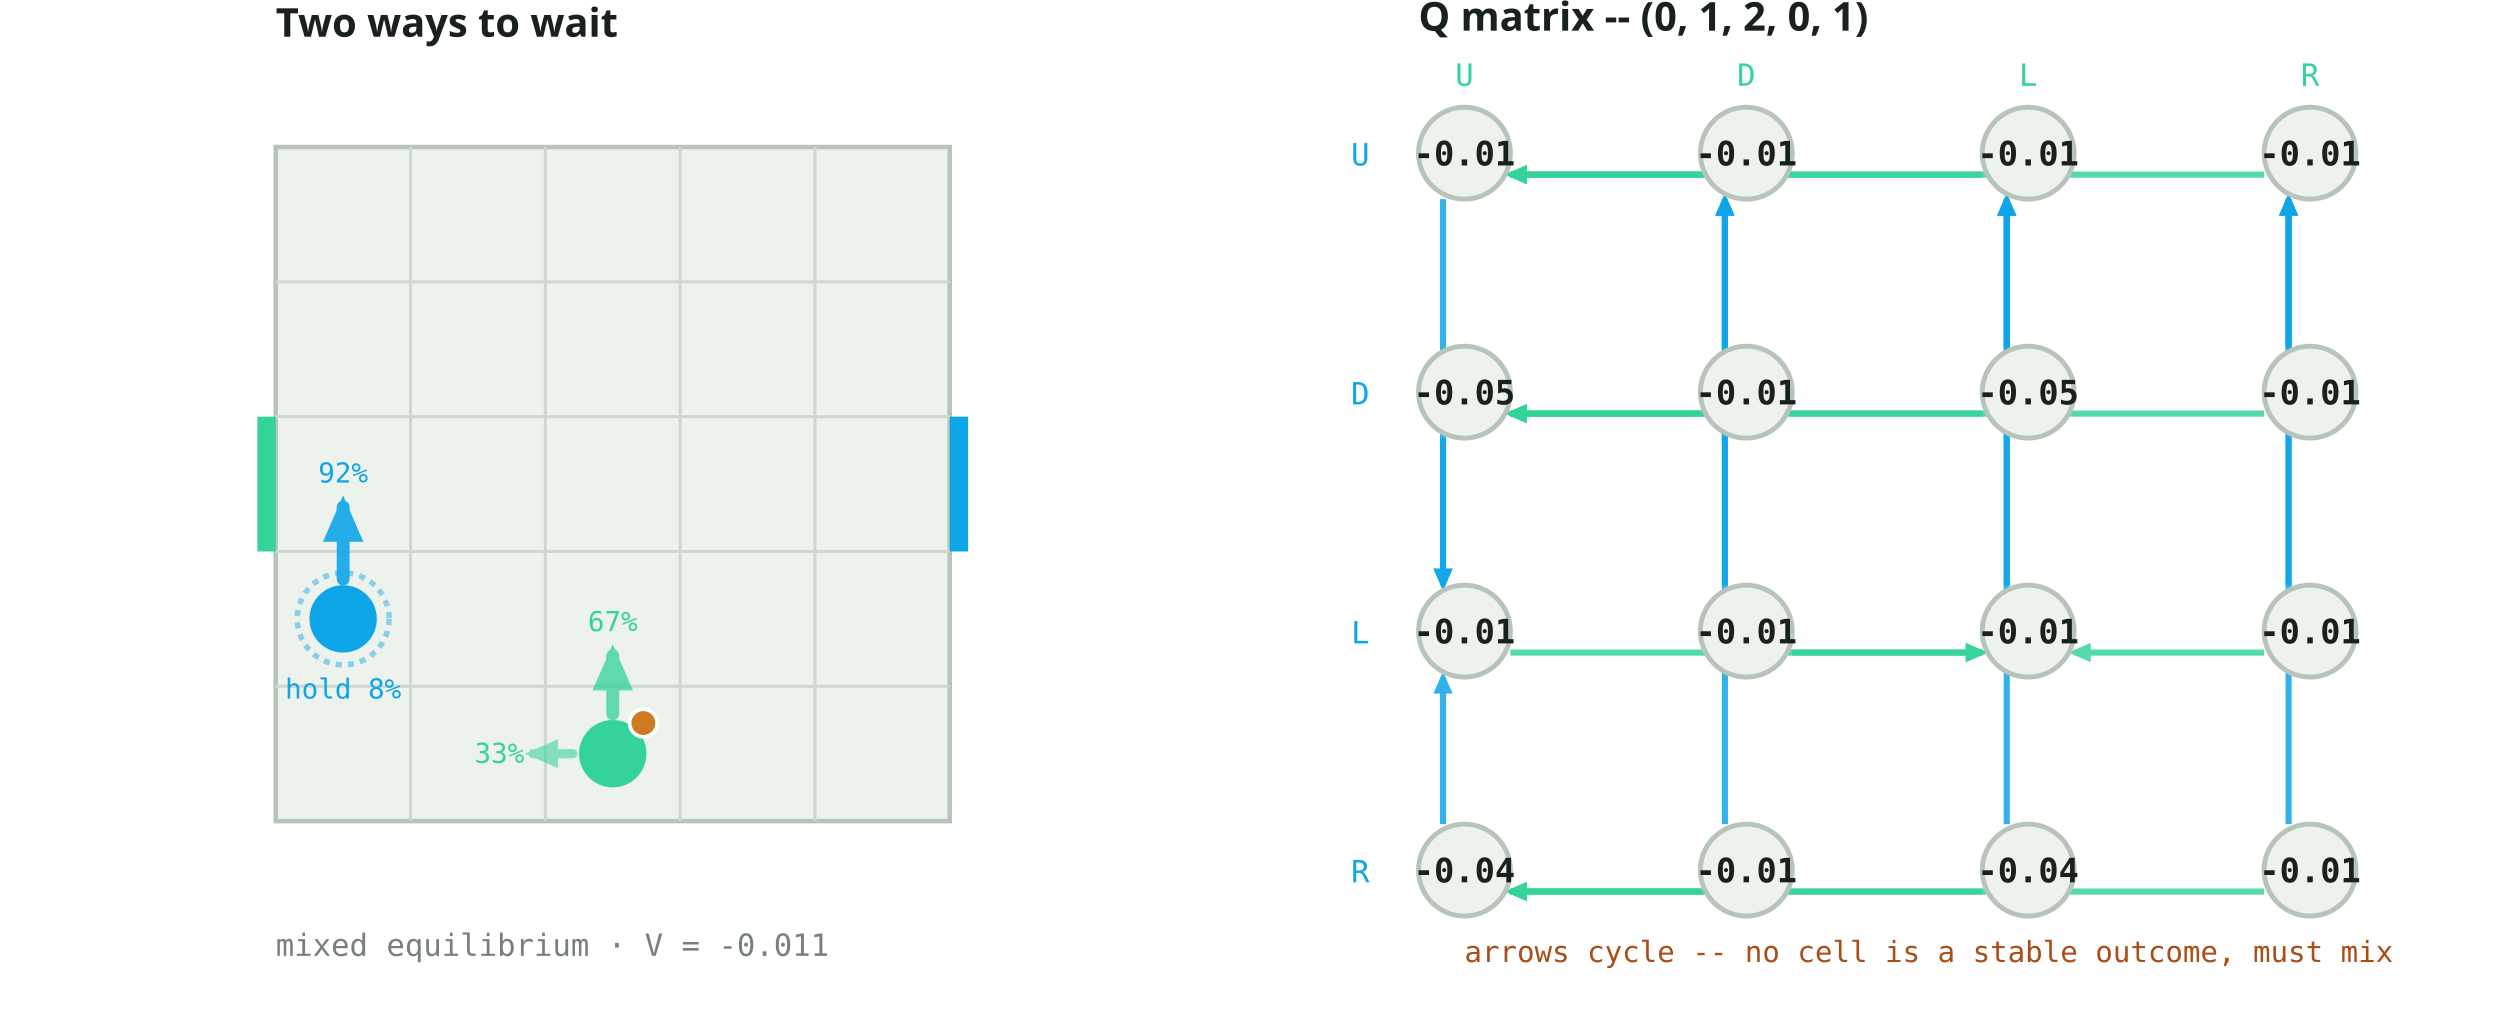
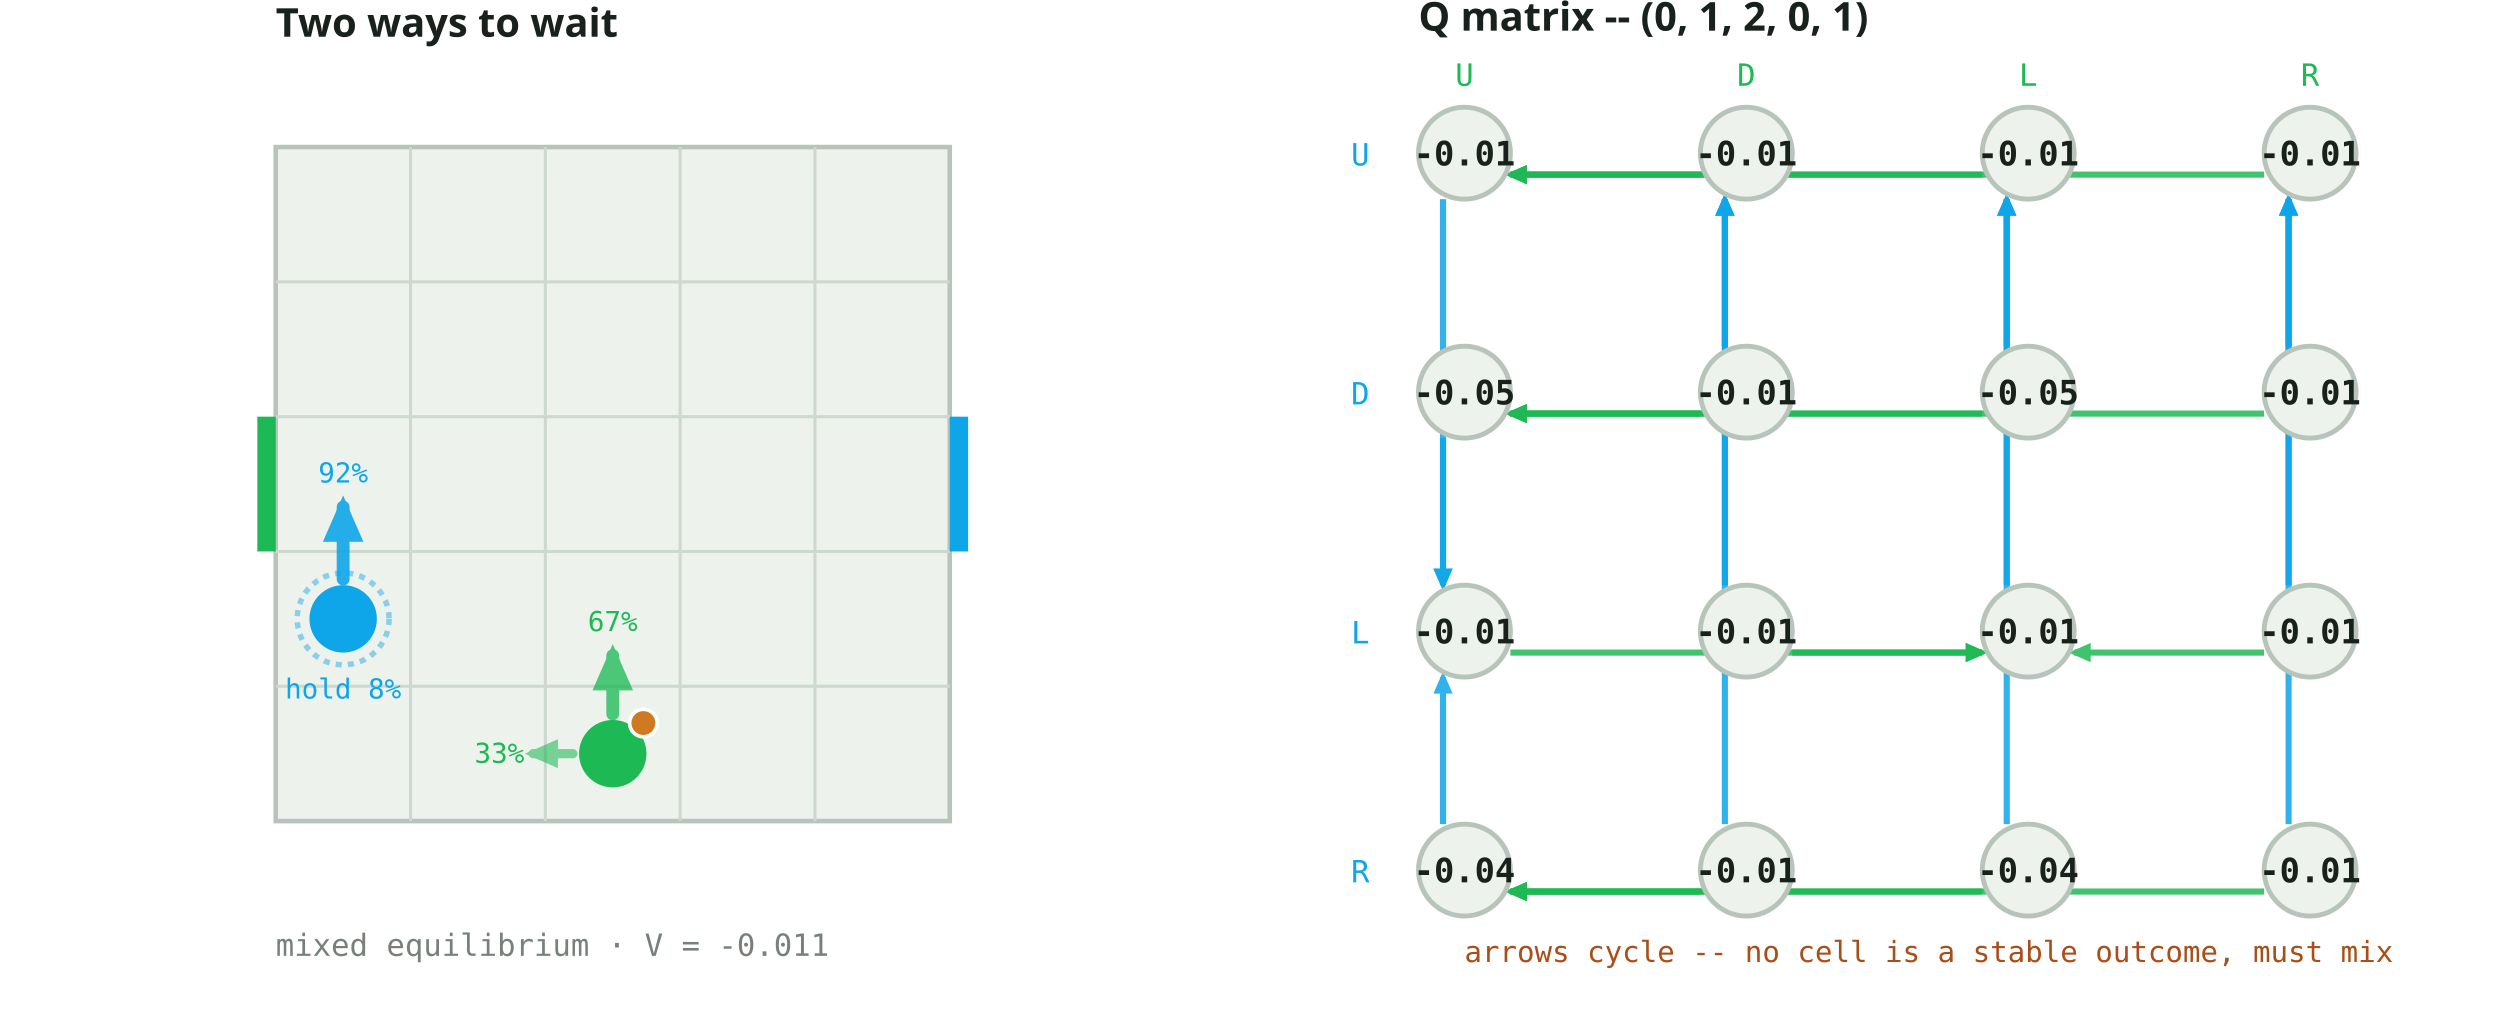
<svg xmlns="http://www.w3.org/2000/svg" viewBox="0 0 816 334" role="img" aria-label="panel">
  <g transform="translate(60.0 18.0)">
    <clipPath id="pnl0">
      <rect x="-16.0" y="-16.0" width="312.0" height="330.0" />
    </clipPath>
    <g clip-path="url(#pnl0)">
      <defs>
        <marker id="ah-2f6bb0" viewBox="0 0 8 8" refX="6" refY="4" markerWidth="3.6" markerHeight="3.6" orient="auto">
          <path d="M0 0.5 L8 4 L0 7.5 z" fill="var(--p0, #0EA5E9)" />
        </marker>
        <marker id="ah-2f8a52" viewBox="0 0 8 8" refX="6" refY="4" markerWidth="3.6" markerHeight="3.6" orient="auto">
-           <path d="M0 0.5 L8 4 L0 7.5 z" fill="var(--p1, #34D399)" />
+           <path d="M0 0.5 L8 4 L0 7.5 z" fill="var(--p1, #1DB954)" />
        </marker>
      </defs>
      <rect x="30" y="30" width="220" height="220" fill="var(--tint, #eef2ec)" stroke="var(--rule-strong, #b7c4b9)" stroke-width="1.5" />
      <line x1="74" y1="30" x2="74" y2="250" stroke="var(--rule, #cdd8ce)" stroke-width="1" />
      <line x1="118" y1="30" x2="118" y2="250" stroke="var(--rule, #cdd8ce)" stroke-width="1" />
      <line x1="162" y1="30" x2="162" y2="250" stroke="var(--rule, #cdd8ce)" stroke-width="1" />
      <line x1="206" y1="30" x2="206" y2="250" stroke="var(--rule, #cdd8ce)" stroke-width="1" />
      <line x1="30" y1="74" x2="250" y2="74" stroke="var(--rule, #cdd8ce)" stroke-width="1" />
      <line x1="30" y1="118" x2="250" y2="118" stroke="var(--rule, #cdd8ce)" stroke-width="1" />
      <line x1="30" y1="162" x2="250" y2="162" stroke="var(--rule, #cdd8ce)" stroke-width="1" />
      <line x1="30" y1="206" x2="250" y2="206" stroke="var(--rule, #cdd8ce)" stroke-width="1" />
-       <rect x="24" y="118" width="6" height="44" fill="var(--p1, #34D399)" />
+       <rect x="24" y="118" width="6" height="44" fill="var(--p1, #1DB954)" />
      <rect x="250" y="118" width="6" height="44" fill="var(--p0, #0EA5E9)" />
      <circle cx="52.0" cy="184.0" r="11" fill="var(--p0, #0EA5E9)" />
-       <circle cx="140.0" cy="228.0" r="11" fill="var(--p1, #34D399)" />
+       <circle cx="140.0" cy="228.0" r="11" fill="var(--p1, #1DB954)" />
      <circle cx="150.0" cy="218.0" r="4.5" fill="var(--ball, #cf7a20)" stroke="var(--paper, #ffffff)" stroke-width="1.2" />
      <circle cx="52.0" cy="184.0" r="15" fill="none" stroke="var(--p0, #0EA5E9)" stroke-width="1.8" stroke-dasharray="2 2" opacity="0.45" />
      <text x="52.0" y="210.0" text-anchor="middle" font-family="ui-monospace,monospace" font-size="9" fill="var(--p0, #0EA5E9)">hold 8%</text>
      <line x1="52.0" y1="171.0" x2="52.0" y2="147.5" stroke="var(--p0, #0EA5E9)" stroke-width="4.2" stroke-linecap="round" opacity="0.90" marker-end="url(#ah-2f6bb0)" />
      <text x="52.0" y="139.5" text-anchor="middle" font-family="ui-monospace,monospace" font-size="9" fill="var(--p0, #0EA5E9)">92%</text>
-       <line x1="140.0" y1="215.0" x2="140.0" y2="196.0" stroke="var(--p1, #34D399)" stroke-width="4.2" stroke-linecap="round" opacity="0.77" marker-end="url(#ah-2f8a52)" />
-       <text x="140.0" y="188.0" text-anchor="middle" font-family="ui-monospace,monospace" font-size="9" fill="var(--p1, #34D399)">67%</text>
-       <line x1="127.0" y1="228.0" x2="114.0" y2="228.0" stroke="var(--p1, #34D399)" stroke-width="3.0" stroke-linecap="round" opacity="0.58" marker-end="url(#ah-2f8a52)" />
-       <text x="103.0" y="231.0" text-anchor="middle" font-family="ui-monospace,monospace" font-size="9" fill="var(--p1, #34D399)">33%</text>
+       <line x1="140.0" y1="215.0" x2="140.0" y2="196.0" stroke="var(--p1, #1DB954)" stroke-width="4.2" stroke-linecap="round" opacity="0.77" marker-end="url(#ah-2f8a52)" />
+       <text x="140.0" y="188.0" text-anchor="middle" font-family="ui-monospace,monospace" font-size="9" fill="var(--p1, #1DB954)">67%</text>
+       <line x1="127.0" y1="228.0" x2="114.0" y2="228.0" stroke="var(--p1, #1DB954)" stroke-width="3.0" stroke-linecap="round" opacity="0.58" marker-end="url(#ah-2f8a52)" />
+       <text x="103.0" y="231.0" text-anchor="middle" font-family="ui-monospace,monospace" font-size="9" fill="var(--p1, #1DB954)">33%</text>
      <text x="30" y="294" font-family="ui-monospace,monospace" font-size="10" fill="var(--ink-faint, #77817a)">mixed equilibrium · V = -0.011</text>
      <text x="30" y="-6" font-family="Barlow Semi Condensed,sans-serif" font-weight="600" font-size="13" fill="var(--ink, #19211c)">Two ways to wait</text>
    </g>
  </g>
  <g transform="translate(432.0 16.0)">
    <clipPath id="pnl1">
      <rect x="-16.0" y="-16.0" width="400.0" height="334.0" />
    </clipPath>
    <g clip-path="url(#pnl1)">
      <text x="31" y="-6" font-family="Barlow Semi Condensed,sans-serif" font-weight="600" font-size="13" fill="var(--ink, #19211c)">Q matrix -- (0, 1, 2, 0, 1)</text>
      <defs>
        <marker id="ah-2f6bb0" viewBox="0 0 8 8" refX="6" refY="4" markerWidth="3.6" markerHeight="3.6" orient="auto">
          <path d="M0 0.5 L8 4 L0 7.5 z" fill="var(--p0, #0EA5E9)" />
        </marker>
        <marker id="ah-2f8a52" viewBox="0 0 8 8" refX="6" refY="4" markerWidth="3.6" markerHeight="3.6" orient="auto">
-           <path d="M0 0.5 L8 4 L0 7.5 z" fill="var(--p1, #34D399)" />
+           <path d="M0 0.5 L8 4 L0 7.5 z" fill="var(--p1, #1DB954)" />
        </marker>
      </defs>
-       <text x="46" y="12" text-anchor="middle" font-family="ui-monospace,monospace" font-size="10" fill="var(--p1, #34D399)">U</text>
-       <text x="138" y="12" text-anchor="middle" font-family="ui-monospace,monospace" font-size="10" fill="var(--p1, #34D399)">D</text>
-       <text x="230" y="12" text-anchor="middle" font-family="ui-monospace,monospace" font-size="10" fill="var(--p1, #34D399)">L</text>
-       <text x="322" y="12" text-anchor="middle" font-family="ui-monospace,monospace" font-size="10" fill="var(--p1, #34D399)">R</text>
+       <text x="46" y="12" text-anchor="middle" font-family="ui-monospace,monospace" font-size="10" fill="var(--p1, #1DB954)">U</text>
+       <text x="138" y="12" text-anchor="middle" font-family="ui-monospace,monospace" font-size="10" fill="var(--p1, #1DB954)">D</text>
+       <text x="230" y="12" text-anchor="middle" font-family="ui-monospace,monospace" font-size="10" fill="var(--p1, #1DB954)">L</text>
+       <text x="322" y="12" text-anchor="middle" font-family="ui-monospace,monospace" font-size="10" fill="var(--p1, #1DB954)">R</text>
      <text x="12" y="38" text-anchor="middle" font-family="ui-monospace,monospace" font-size="10" fill="var(--p0, #0EA5E9)">U</text>
      <text x="12" y="116" text-anchor="middle" font-family="ui-monospace,monospace" font-size="10" fill="var(--p0, #0EA5E9)">D</text>
      <text x="12" y="194" text-anchor="middle" font-family="ui-monospace,monospace" font-size="10" fill="var(--p0, #0EA5E9)">L</text>
      <text x="12" y="272" text-anchor="middle" font-family="ui-monospace,monospace" font-size="10" fill="var(--p0, #0EA5E9)">R</text>
      <line x1="39.0" y1="49.0" x2="39.0" y2="175.0" stroke="var(--p0, #0EA5E9)" stroke-width="2" marker-end="url(#ah-2f6bb0)" opacity=".85" />
      <line x1="39.0" y1="127.0" x2="39.0" y2="175.0" stroke="var(--p0, #0EA5E9)" stroke-width="2" marker-end="url(#ah-2f6bb0)" opacity=".85" />
      <line x1="39.0" y1="253.0" x2="39.0" y2="205.0" stroke="var(--p0, #0EA5E9)" stroke-width="2" marker-end="url(#ah-2f6bb0)" opacity=".85" />
      <line x1="131.0" y1="97.0" x2="131.0" y2="49.0" stroke="var(--p0, #0EA5E9)" stroke-width="2" marker-end="url(#ah-2f6bb0)" opacity=".85" />
      <line x1="131.0" y1="175.0" x2="131.0" y2="49.0" stroke="var(--p0, #0EA5E9)" stroke-width="2" marker-end="url(#ah-2f6bb0)" opacity=".85" />
      <line x1="131.0" y1="253.0" x2="131.0" y2="49.0" stroke="var(--p0, #0EA5E9)" stroke-width="2" marker-end="url(#ah-2f6bb0)" opacity=".85" />
      <line x1="223.0" y1="97.0" x2="223.0" y2="49.0" stroke="var(--p0, #0EA5E9)" stroke-width="2" marker-end="url(#ah-2f6bb0)" opacity=".85" />
      <line x1="223.0" y1="175.0" x2="223.0" y2="49.0" stroke="var(--p0, #0EA5E9)" stroke-width="2" marker-end="url(#ah-2f6bb0)" opacity=".85" />
      <line x1="223.0" y1="253.0" x2="223.0" y2="49.0" stroke="var(--p0, #0EA5E9)" stroke-width="2" marker-end="url(#ah-2f6bb0)" opacity=".85" />
      <line x1="315.0" y1="97.0" x2="315.0" y2="49.0" stroke="var(--p0, #0EA5E9)" stroke-width="2" marker-end="url(#ah-2f6bb0)" opacity=".85" />
      <line x1="315.0" y1="175.0" x2="315.0" y2="49.0" stroke="var(--p0, #0EA5E9)" stroke-width="2" marker-end="url(#ah-2f6bb0)" opacity=".85" />
      <line x1="315.0" y1="253.0" x2="315.0" y2="49.0" stroke="var(--p0, #0EA5E9)" stroke-width="2" marker-end="url(#ah-2f6bb0)" opacity=".85" />
-       <line x1="123.0" y1="41.0" x2="61.0" y2="41.0" stroke="var(--p1, #34D399)" stroke-width="2" marker-end="url(#ah-2f8a52)" opacity=".85" />
-       <line x1="215.0" y1="41.0" x2="61.0" y2="41.0" stroke="var(--p1, #34D399)" stroke-width="2" marker-end="url(#ah-2f8a52)" opacity=".85" />
-       <line x1="307.0" y1="41.0" x2="61.0" y2="41.0" stroke="var(--p1, #34D399)" stroke-width="2" marker-end="url(#ah-2f8a52)" opacity=".85" />
-       <line x1="123.0" y1="119.0" x2="61.0" y2="119.0" stroke="var(--p1, #34D399)" stroke-width="2" marker-end="url(#ah-2f8a52)" opacity=".85" />
-       <line x1="215.0" y1="119.0" x2="61.0" y2="119.0" stroke="var(--p1, #34D399)" stroke-width="2" marker-end="url(#ah-2f8a52)" opacity=".85" />
-       <line x1="307.0" y1="119.0" x2="61.0" y2="119.0" stroke="var(--p1, #34D399)" stroke-width="2" marker-end="url(#ah-2f8a52)" opacity=".85" />
-       <line x1="61.0" y1="197.0" x2="215.0" y2="197.0" stroke="var(--p1, #34D399)" stroke-width="2" marker-end="url(#ah-2f8a52)" opacity=".85" />
-       <line x1="153.0" y1="197.0" x2="215.0" y2="197.0" stroke="var(--p1, #34D399)" stroke-width="2" marker-end="url(#ah-2f8a52)" opacity=".85" />
-       <line x1="307.0" y1="197.0" x2="245.0" y2="197.0" stroke="var(--p1, #34D399)" stroke-width="2" marker-end="url(#ah-2f8a52)" opacity=".85" />
-       <line x1="123.0" y1="275.0" x2="61.0" y2="275.0" stroke="var(--p1, #34D399)" stroke-width="2" marker-end="url(#ah-2f8a52)" opacity=".85" />
-       <line x1="215.0" y1="275.0" x2="61.0" y2="275.0" stroke="var(--p1, #34D399)" stroke-width="2" marker-end="url(#ah-2f8a52)" opacity=".85" />
-       <line x1="307.0" y1="275.0" x2="61.0" y2="275.0" stroke="var(--p1, #34D399)" stroke-width="2" marker-end="url(#ah-2f8a52)" opacity=".85" />
+       <line x1="123.0" y1="41.0" x2="61.0" y2="41.0" stroke="var(--p1, #1DB954)" stroke-width="2" marker-end="url(#ah-2f8a52)" opacity=".85" />
+       <line x1="215.0" y1="41.0" x2="61.0" y2="41.0" stroke="var(--p1, #1DB954)" stroke-width="2" marker-end="url(#ah-2f8a52)" opacity=".85" />
+       <line x1="307.0" y1="41.0" x2="61.0" y2="41.0" stroke="var(--p1, #1DB954)" stroke-width="2" marker-end="url(#ah-2f8a52)" opacity=".85" />
+       <line x1="123.0" y1="119.0" x2="61.0" y2="119.0" stroke="var(--p1, #1DB954)" stroke-width="2" marker-end="url(#ah-2f8a52)" opacity=".85" />
+       <line x1="215.0" y1="119.0" x2="61.0" y2="119.0" stroke="var(--p1, #1DB954)" stroke-width="2" marker-end="url(#ah-2f8a52)" opacity=".85" />
+       <line x1="307.0" y1="119.0" x2="61.0" y2="119.0" stroke="var(--p1, #1DB954)" stroke-width="2" marker-end="url(#ah-2f8a52)" opacity=".85" />
+       <line x1="61.0" y1="197.0" x2="215.0" y2="197.0" stroke="var(--p1, #1DB954)" stroke-width="2" marker-end="url(#ah-2f8a52)" opacity=".85" />
+       <line x1="153.0" y1="197.0" x2="215.0" y2="197.0" stroke="var(--p1, #1DB954)" stroke-width="2" marker-end="url(#ah-2f8a52)" opacity=".85" />
+       <line x1="307.0" y1="197.0" x2="245.0" y2="197.0" stroke="var(--p1, #1DB954)" stroke-width="2" marker-end="url(#ah-2f8a52)" opacity=".85" />
+       <line x1="123.0" y1="275.0" x2="61.0" y2="275.0" stroke="var(--p1, #1DB954)" stroke-width="2" marker-end="url(#ah-2f8a52)" opacity=".85" />
+       <line x1="215.0" y1="275.0" x2="61.0" y2="275.0" stroke="var(--p1, #1DB954)" stroke-width="2" marker-end="url(#ah-2f8a52)" opacity=".85" />
+       <line x1="307.0" y1="275.0" x2="61.0" y2="275.0" stroke="var(--p1, #1DB954)" stroke-width="2" marker-end="url(#ah-2f8a52)" opacity=".85" />
      <circle cx="46.0" cy="34.0" r="15" fill="var(--tint, #eef2ec)" stroke="var(--rule-strong, #b7c4b9)" stroke-width="1.6" />
      <text x="46.0" y="38.0" text-anchor="middle" font-family="ui-monospace,monospace" font-weight="600" font-size="11" fill="var(--ink, #19211c)">-0.01</text>
      <circle cx="138.0" cy="34.0" r="15" fill="var(--tint, #eef2ec)" stroke="var(--rule-strong, #b7c4b9)" stroke-width="1.6" />
      <text x="138.0" y="38.0" text-anchor="middle" font-family="ui-monospace,monospace" font-weight="600" font-size="11" fill="var(--ink, #19211c)">-0.01</text>
      <circle cx="230.0" cy="34.0" r="15" fill="var(--tint, #eef2ec)" stroke="var(--rule-strong, #b7c4b9)" stroke-width="1.6" />
      <text x="230.0" y="38.0" text-anchor="middle" font-family="ui-monospace,monospace" font-weight="600" font-size="11" fill="var(--ink, #19211c)">-0.01</text>
      <circle cx="322.0" cy="34.0" r="15" fill="var(--tint, #eef2ec)" stroke="var(--rule-strong, #b7c4b9)" stroke-width="1.6" />
      <text x="322.0" y="38.0" text-anchor="middle" font-family="ui-monospace,monospace" font-weight="600" font-size="11" fill="var(--ink, #19211c)">-0.01</text>
      <circle cx="46.0" cy="112.0" r="15" fill="var(--tint, #eef2ec)" stroke="var(--rule-strong, #b7c4b9)" stroke-width="1.6" />
      <text x="46.0" y="116.0" text-anchor="middle" font-family="ui-monospace,monospace" font-weight="600" font-size="11" fill="var(--ink, #19211c)">-0.05</text>
      <circle cx="138.0" cy="112.0" r="15" fill="var(--tint, #eef2ec)" stroke="var(--rule-strong, #b7c4b9)" stroke-width="1.6" />
      <text x="138.0" y="116.0" text-anchor="middle" font-family="ui-monospace,monospace" font-weight="600" font-size="11" fill="var(--ink, #19211c)">-0.01</text>
      <circle cx="230.0" cy="112.0" r="15" fill="var(--tint, #eef2ec)" stroke="var(--rule-strong, #b7c4b9)" stroke-width="1.6" />
      <text x="230.0" y="116.0" text-anchor="middle" font-family="ui-monospace,monospace" font-weight="600" font-size="11" fill="var(--ink, #19211c)">-0.05</text>
      <circle cx="322.0" cy="112.0" r="15" fill="var(--tint, #eef2ec)" stroke="var(--rule-strong, #b7c4b9)" stroke-width="1.6" />
      <text x="322.0" y="116.0" text-anchor="middle" font-family="ui-monospace,monospace" font-weight="600" font-size="11" fill="var(--ink, #19211c)">-0.01</text>
      <circle cx="46.0" cy="190.0" r="15" fill="var(--tint, #eef2ec)" stroke="var(--rule-strong, #b7c4b9)" stroke-width="1.6" />
      <text x="46.0" y="194.0" text-anchor="middle" font-family="ui-monospace,monospace" font-weight="600" font-size="11" fill="var(--ink, #19211c)">-0.01</text>
      <circle cx="138.0" cy="190.0" r="15" fill="var(--tint, #eef2ec)" stroke="var(--rule-strong, #b7c4b9)" stroke-width="1.6" />
      <text x="138.0" y="194.0" text-anchor="middle" font-family="ui-monospace,monospace" font-weight="600" font-size="11" fill="var(--ink, #19211c)">-0.01</text>
      <circle cx="230.0" cy="190.0" r="15" fill="var(--tint, #eef2ec)" stroke="var(--rule-strong, #b7c4b9)" stroke-width="1.6" />
      <text x="230.0" y="194.0" text-anchor="middle" font-family="ui-monospace,monospace" font-weight="600" font-size="11" fill="var(--ink, #19211c)">-0.01</text>
      <circle cx="322.0" cy="190.0" r="15" fill="var(--tint, #eef2ec)" stroke="var(--rule-strong, #b7c4b9)" stroke-width="1.6" />
      <text x="322.0" y="194.0" text-anchor="middle" font-family="ui-monospace,monospace" font-weight="600" font-size="11" fill="var(--ink, #19211c)">-0.01</text>
      <circle cx="46.0" cy="268.0" r="15" fill="var(--tint, #eef2ec)" stroke="var(--rule-strong, #b7c4b9)" stroke-width="1.6" />
      <text x="46.0" y="272.0" text-anchor="middle" font-family="ui-monospace,monospace" font-weight="600" font-size="11" fill="var(--ink, #19211c)">-0.04</text>
      <circle cx="138.0" cy="268.0" r="15" fill="var(--tint, #eef2ec)" stroke="var(--rule-strong, #b7c4b9)" stroke-width="1.6" />
      <text x="138.0" y="272.0" text-anchor="middle" font-family="ui-monospace,monospace" font-weight="600" font-size="11" fill="var(--ink, #19211c)">-0.01</text>
      <circle cx="230.0" cy="268.0" r="15" fill="var(--tint, #eef2ec)" stroke="var(--rule-strong, #b7c4b9)" stroke-width="1.6" />
      <text x="230.0" y="272.0" text-anchor="middle" font-family="ui-monospace,monospace" font-weight="600" font-size="11" fill="var(--ink, #19211c)">-0.04</text>
      <circle cx="322.0" cy="268.0" r="15" fill="var(--tint, #eef2ec)" stroke="var(--rule-strong, #b7c4b9)" stroke-width="1.6" />
      <text x="322.0" y="272.0" text-anchor="middle" font-family="ui-monospace,monospace" font-weight="600" font-size="11" fill="var(--ink, #19211c)">-0.01</text>
      <text x="46" y="298" font-family="ui-monospace,monospace" font-size="9.5" fill="#a94e18">arrows cycle -- no cell is a stable outcome, must mix</text>
    </g>
  </g>
</svg>
